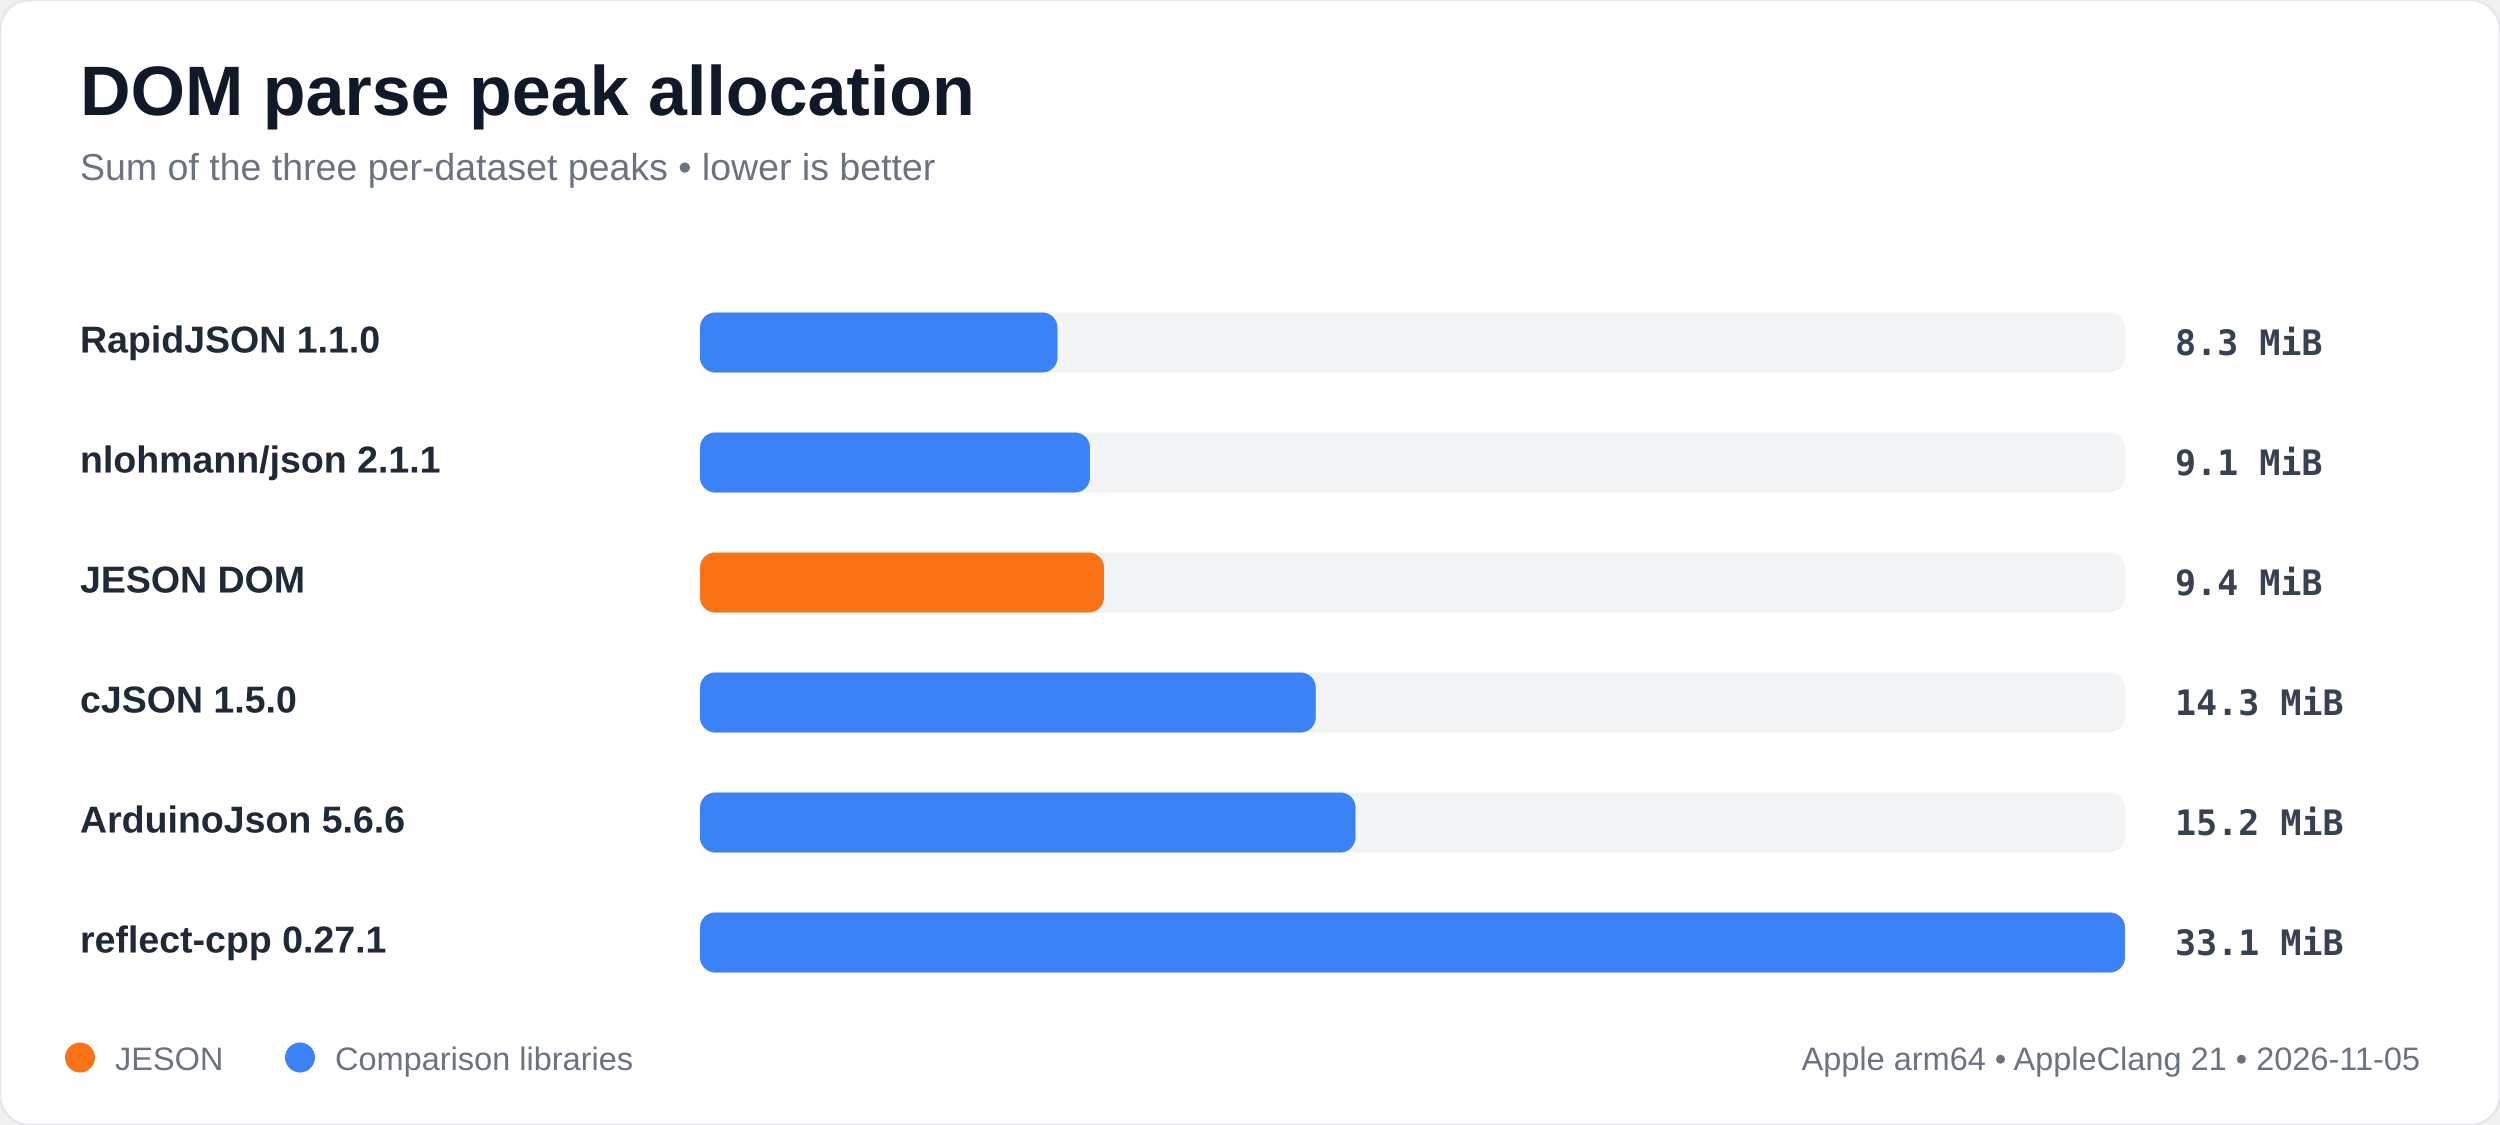
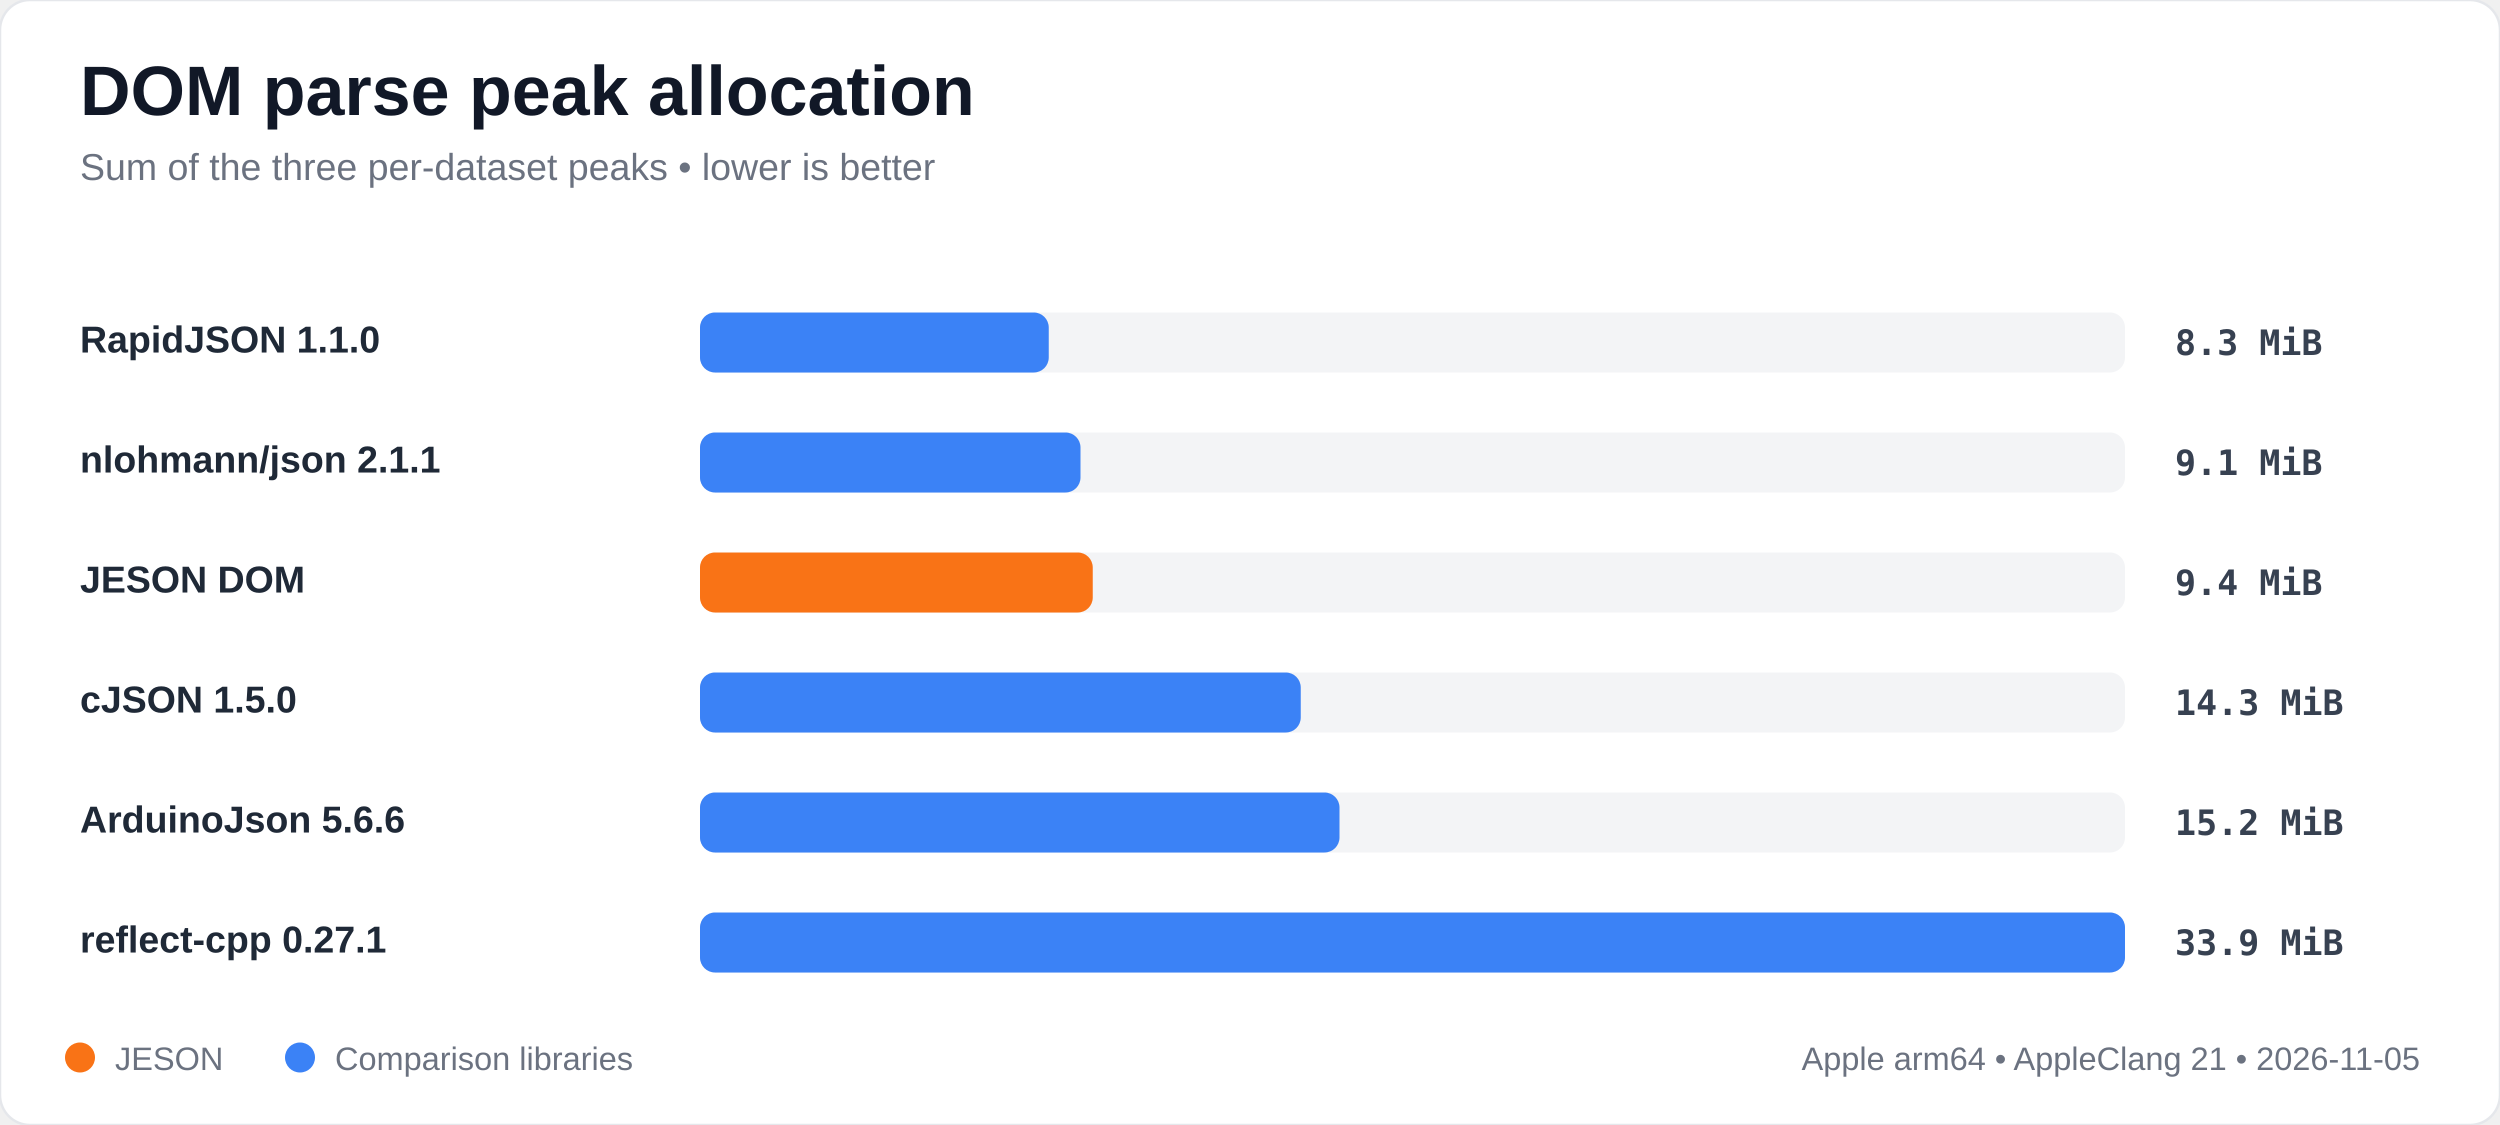
<svg xmlns="http://www.w3.org/2000/svg" viewBox="0 0 1000 450" role="img">
  <rect width="1000" height="450" rx="12" fill="#ffffff" stroke="#e5e7eb" />
  <text x="32" y="46" font-family="Arial, sans-serif" font-size="28" font-weight="700" fill="#111827">DOM parse peak allocation</text>
  <text x="32" y="72" font-family="Arial, sans-serif" font-size="15" fill="#6b7280">Sum of the three per-dataset peaks • lower is better</text>
  <text x="32" y="141" font-family="Arial, sans-serif" font-size="15" font-weight="600" fill="#1f2937">RapidJSON 1.1.0</text>
  <rect x="280" y="125" width="570" height="24" rx="6" fill="#f3f4f6" />
-   <rect x="280" y="125" width="143.0" height="24" rx="6" fill="#3b82f6" />
+   <rect x="280" y="125" width="139.5" height="24" rx="6" fill="#3b82f6" />
  <text x="870" y="142" font-family="monospace" font-size="14" font-weight="600" fill="#374151">8.3 MiB</text>
  <text x="32" y="189" font-family="Arial, sans-serif" font-size="15" font-weight="600" fill="#1f2937">nlohmann/json 2.1.1</text>
  <rect x="280" y="173" width="570" height="24" rx="6" fill="#f3f4f6" />
-   <rect x="280" y="173" width="156.0" height="24" rx="6" fill="#3b82f6" />
+   <rect x="280" y="173" width="152.2" height="24" rx="6" fill="#3b82f6" />
  <text x="870" y="190" font-family="monospace" font-size="14" font-weight="600" fill="#374151">9.1 MiB</text>
  <text x="32" y="237" font-family="Arial, sans-serif" font-size="15" font-weight="600" fill="#1f2937">JESON DOM</text>
  <rect x="280" y="221" width="570" height="24" rx="6" fill="#f3f4f6" />
-   <rect x="280" y="221" width="161.6" height="24" rx="6" fill="#f97316" />
+   <rect x="280" y="221" width="157.1" height="24" rx="6" fill="#f97316" />
  <text x="870" y="238" font-family="monospace" font-size="14" font-weight="600" fill="#374151">9.4 MiB</text>
  <text x="32" y="285" font-family="Arial, sans-serif" font-size="15" font-weight="600" fill="#1f2937">cJSON 1.5.0</text>
  <rect x="280" y="269" width="570" height="24" rx="6" fill="#f3f4f6" />
-   <rect x="280" y="269" width="246.3" height="24" rx="6" fill="#3b82f6" />
+   <rect x="280" y="269" width="240.3" height="24" rx="6" fill="#3b82f6" />
  <text x="870" y="286" font-family="monospace" font-size="14" font-weight="600" fill="#374151">14.3 MiB</text>
  <text x="32" y="333" font-family="Arial, sans-serif" font-size="15" font-weight="600" fill="#1f2937">ArduinoJson 5.6.6</text>
  <rect x="280" y="317" width="570" height="24" rx="6" fill="#f3f4f6" />
-   <rect x="280" y="317" width="262.2" height="24" rx="6" fill="#3b82f6" />
+   <rect x="280" y="317" width="255.8" height="24" rx="6" fill="#3b82f6" />
  <text x="870" y="334" font-family="monospace" font-size="14" font-weight="600" fill="#374151">15.2 MiB</text>
  <text x="32" y="381" font-family="Arial, sans-serif" font-size="15" font-weight="600" fill="#1f2937">reflect-cpp 0.27.1</text>
  <rect x="280" y="365" width="570" height="24" rx="6" fill="#f3f4f6" />
  <rect x="280" y="365" width="570.0" height="24" rx="6" fill="#3b82f6" />
-   <text x="870" y="382" font-family="monospace" font-size="14" font-weight="600" fill="#374151">33.1 MiB</text>
+   <text x="870" y="382" font-family="monospace" font-size="14" font-weight="600" fill="#374151">33.9 MiB</text>
  <circle cx="32" cy="423" r="6" fill="#f97316" />
  <text x="46" y="428" font-family="Arial, sans-serif" font-size="13" fill="#6b7280">JESON</text>
  <circle cx="120" cy="423" r="6" fill="#3b82f6" />
  <text x="134" y="428" font-family="Arial, sans-serif" font-size="13" fill="#6b7280">Comparison libraries</text>
  <text x="968" y="428" text-anchor="end" font-family="Arial, sans-serif" font-size="13" fill="#6b7280">Apple arm64 • AppleClang 21 • 2026-11-05</text>
</svg>
